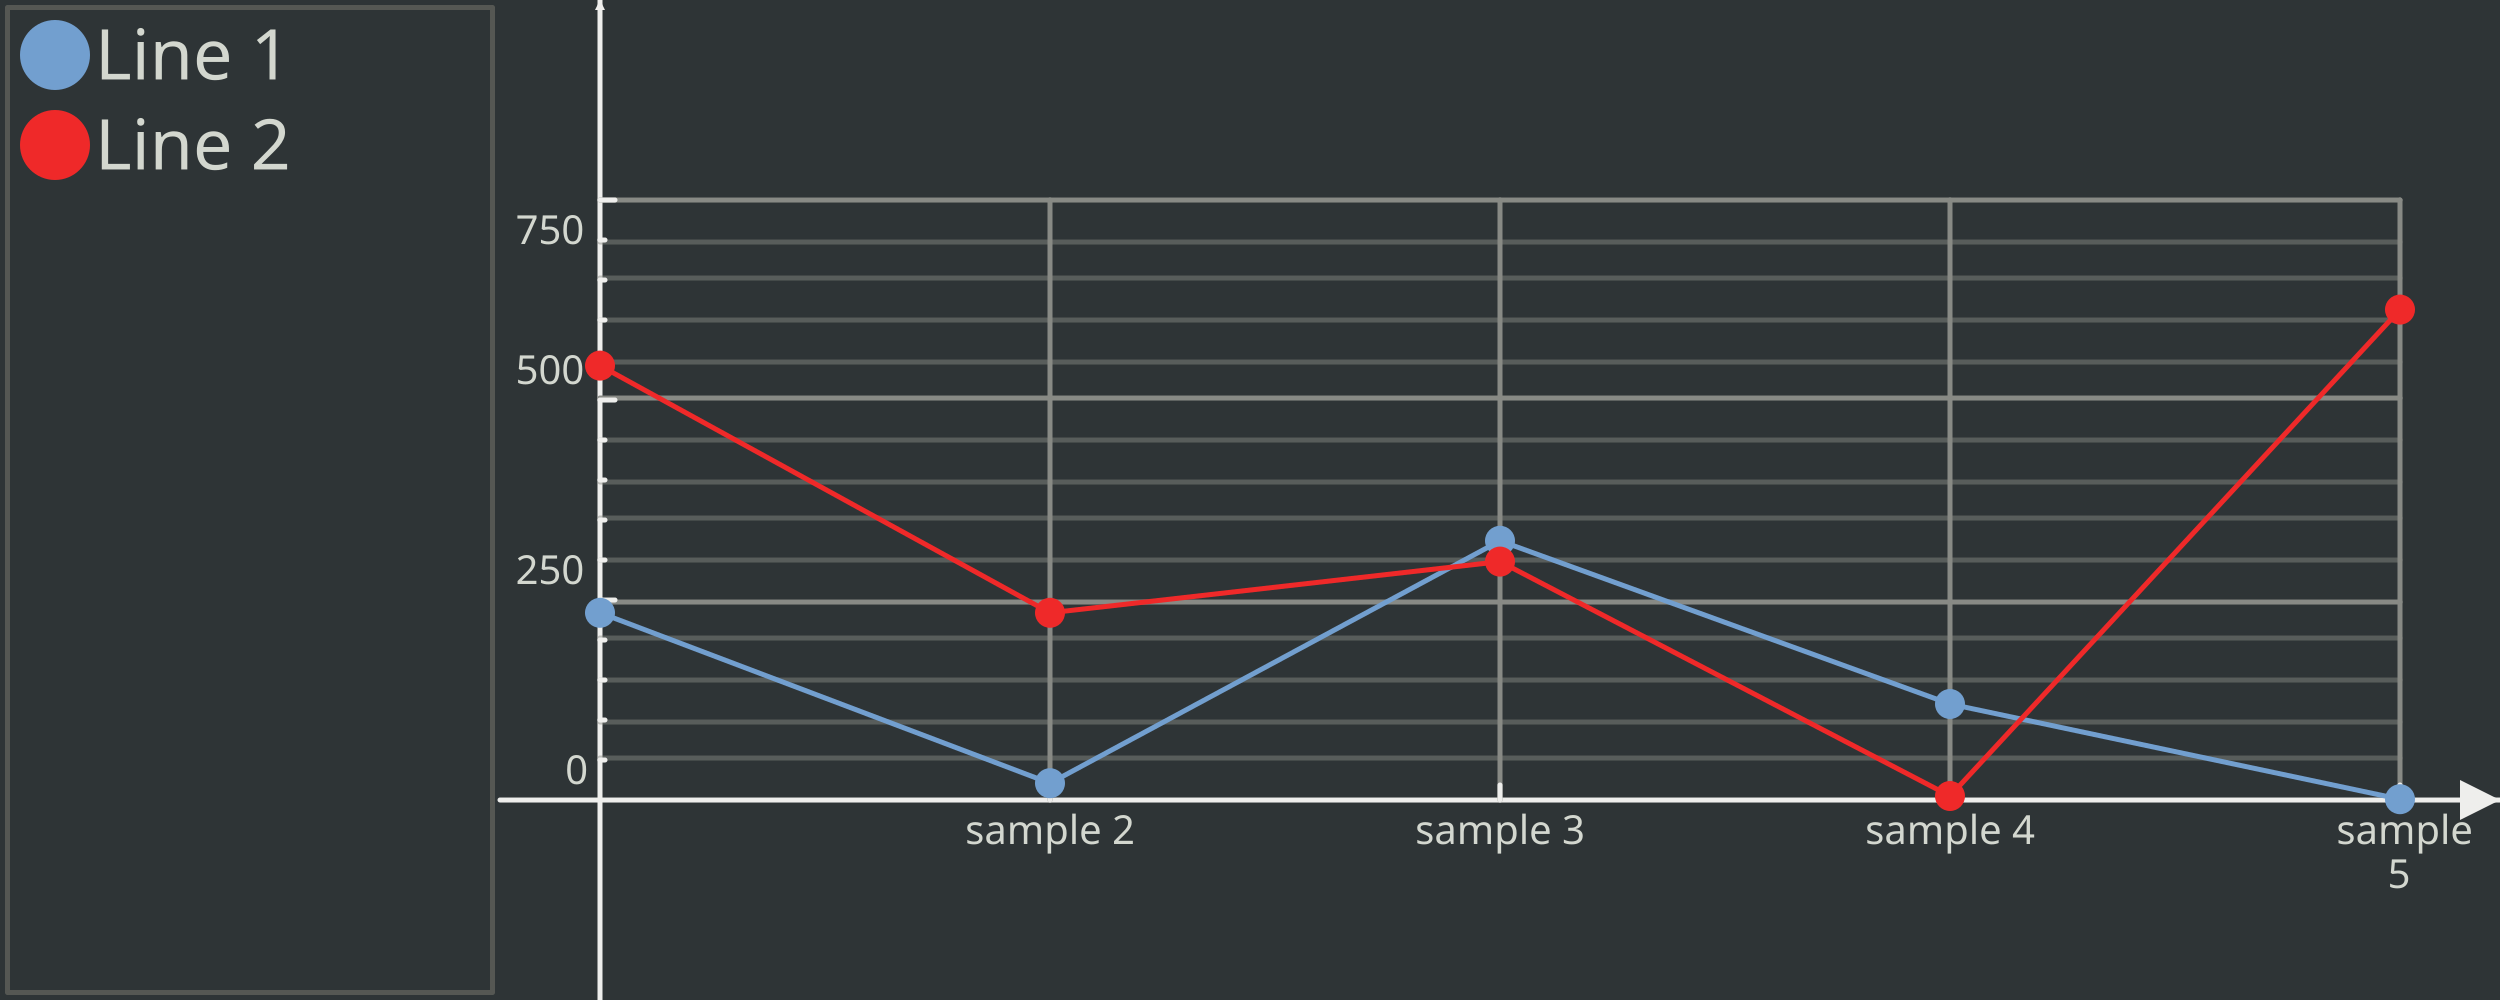
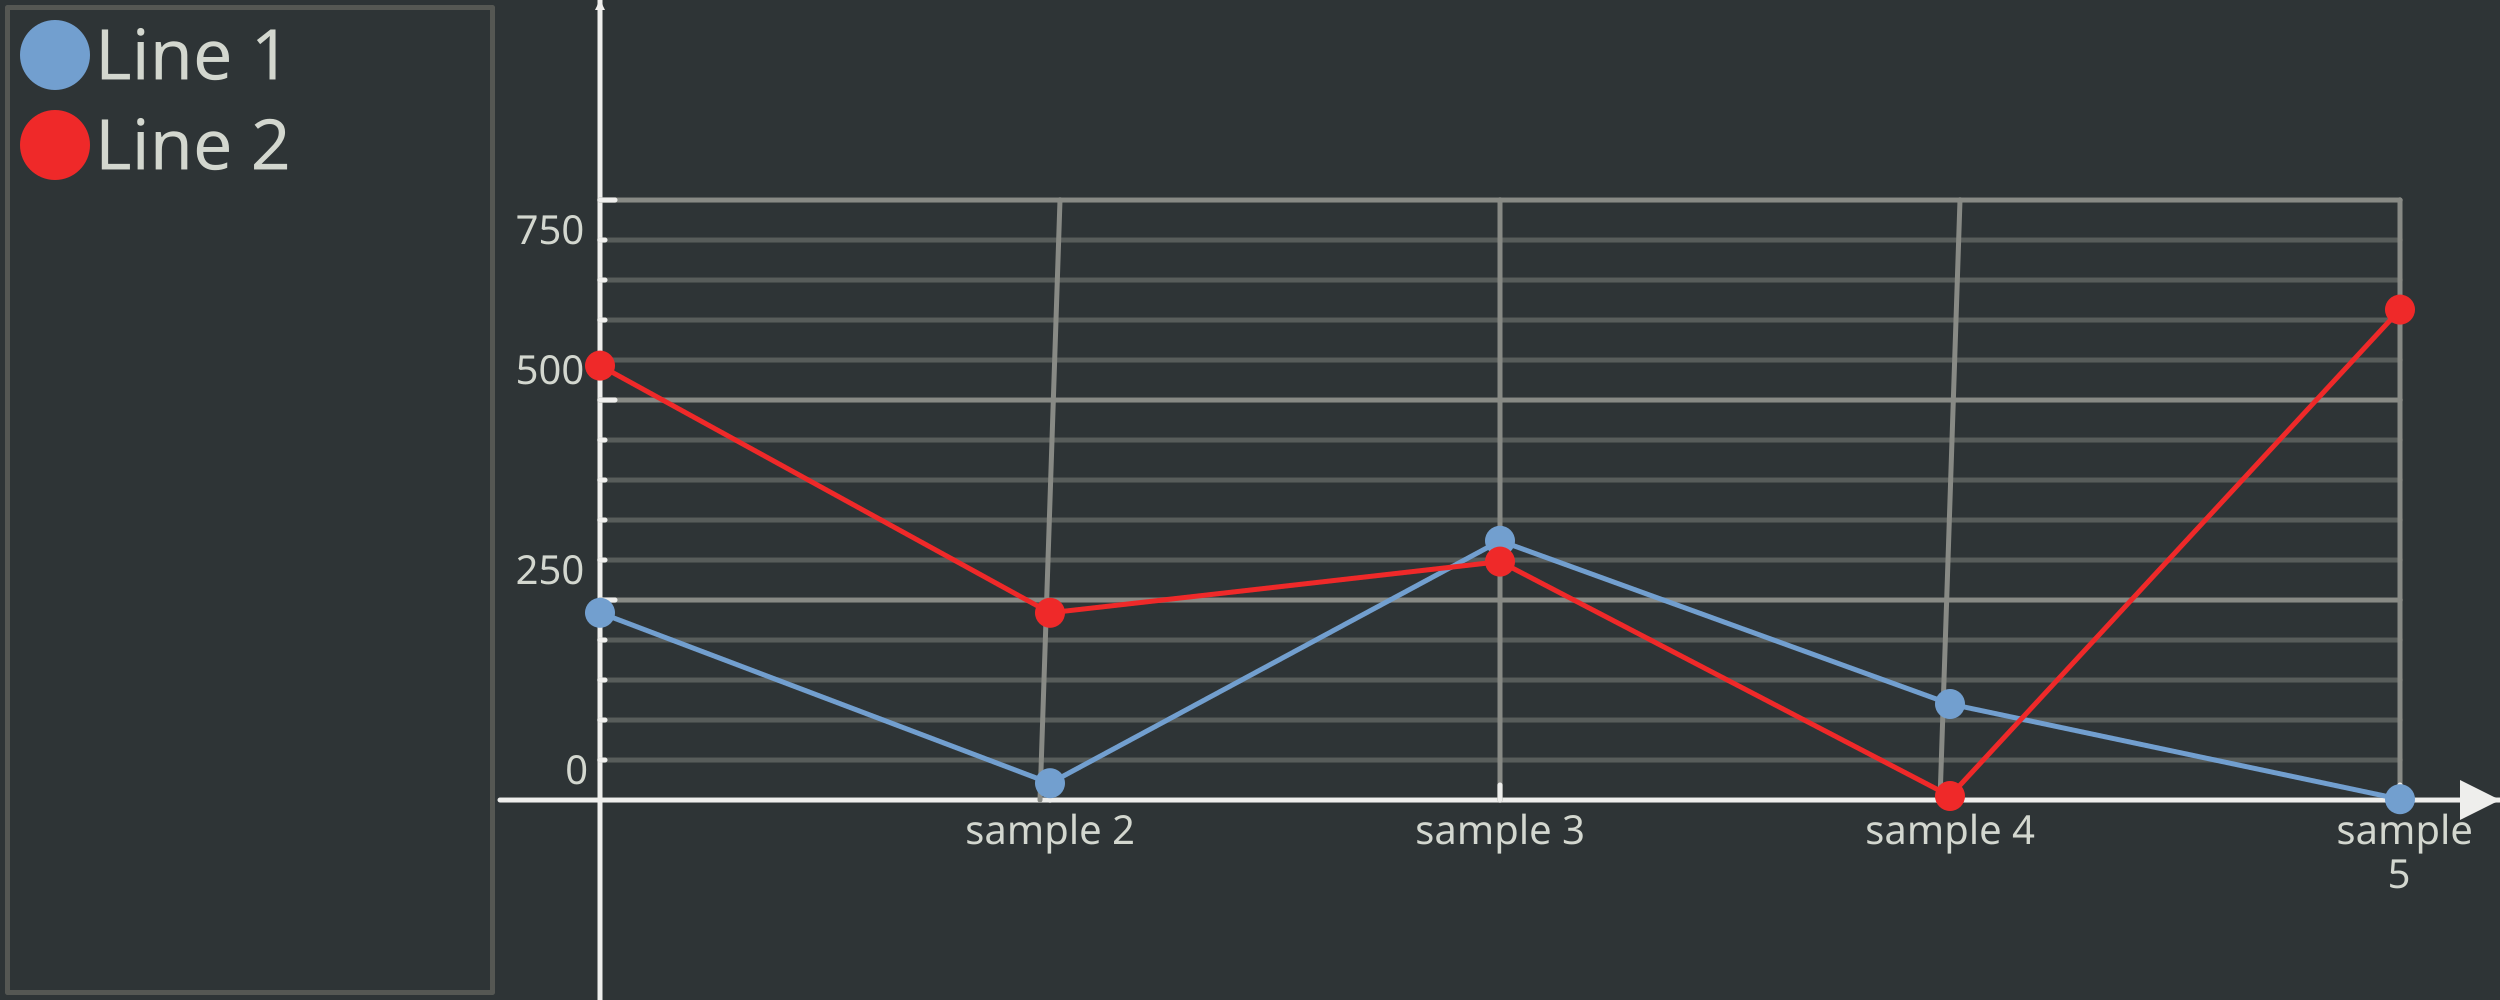
<svg xmlns="http://www.w3.org/2000/svg" width="500" height="200" version="1.0" id="ezcGraph">
  <defs />
  <g id="ezcGraphChart" color-rendering="optimizeQuality" shape-rendering="geometricPrecision" text-rendering="optimizeLegibility">
    <path d=" M 0,200 L 0,0 L 500,0 L 500,200 L 0,200 z " style="fill: #2e3436; fill-opacity: 1.00; stroke: none;" id="ezcGraphPolygon_1" />
    <path d=" M 1,199 L 1,1 L 99,1 L 99,199 L 1,199 z " style="fill: #000000; fill-opacity: 0.00; stroke: none;" id="ezcGraphPolygon_2" />
    <path d=" M 1.5,1.5 L 98.5,1.5 L 98.5,198.5 L 1.5,198.5 L 1.5,1.5 z " style="fill: none; stroke: #555753; stroke-width: 1; stroke-opacity: 1.00; stroke-linecap: round; stroke-linejoin: round;" id="ezcGraphPolygon_3" />
    <ellipse cx="11" cy="11" rx="7" ry="7" style="fill: #729fcf; fill-opacity: 1.00; stroke: none;" id="ezcGraphCircle_4" />
    <ellipse cx="11" cy="29" rx="7" ry="7" style="fill: #ef2929; fill-opacity: 1.00; stroke: none;" id="ezcGraphCircle_6" />
    <path d=" M 100,160 L 500,160" style="fill: none; stroke: #eeeeec; stroke-width: 1; stroke-opacity: 1.00; stroke-linecap: round; stroke-linejoin: round;" id="ezcGraphLine_8" />
    <path d=" M 492,164 L 500,160 L 492,156 L 492,164 z " style="fill: #eeeeec; fill-opacity: 1.00; stroke: none;" id="ezcGraphPolygon_9" />
    <path d=" M 120,200 L 120,0" style="fill: none; stroke: #eeeeec; stroke-width: 1; stroke-opacity: 1.00; stroke-linecap: round; stroke-linejoin: round;" id="ezcGraphLine_10" />
    <path d=" M 119,2 L 120,0 L 121,2 L 119,2 z " style="fill: #eeeeec; fill-opacity: 1.00; stroke: none;" id="ezcGraphPolygon_11" />
-     <path d=" M 210,40 L 210,160" style="fill: none; stroke: #888a85; stroke-width: 1; stroke-opacity: 1.00; stroke-linecap: round; stroke-linejoin: round;" id="ezcGraphLine_12" />
+     <path d=" M 212,40 L 208,160" style="fill: none; stroke: #888a85; stroke-width: 1; stroke-opacity: 1.00; stroke-linecap: round; stroke-linejoin: round;" id="ezcGraphLine_12" />
    <path d=" M 210,157 L 210,160" style="fill: none; stroke: #eeeeec; stroke-width: 1; stroke-opacity: 1.00; stroke-linecap: round; stroke-linejoin: round;" id="ezcGraphLine_13" />
    <path d=" M 300,40 L 300,160" style="fill: none; stroke: #888a85; stroke-width: 1; stroke-opacity: 1.00; stroke-linecap: round; stroke-linejoin: round;" id="ezcGraphLine_15" />
    <path d=" M 300,157 L 300,160" style="fill: none; stroke: #eeeeec; stroke-width: 1; stroke-opacity: 1.00; stroke-linecap: round; stroke-linejoin: round;" id="ezcGraphLine_16" />
-     <path d=" M 390,40 L 390,160" style="fill: none; stroke: #888a85; stroke-width: 1; stroke-opacity: 1.00; stroke-linecap: round; stroke-linejoin: round;" id="ezcGraphLine_18" />
+     <path d=" M 392,40 L 388,160" style="fill: none; stroke: #888a85; stroke-width: 1; stroke-opacity: 1.00; stroke-linecap: round; stroke-linejoin: round;" id="ezcGraphLine_18" />
    <path d=" M 390,157 L 390,160" style="fill: none; stroke: #eeeeec; stroke-width: 1; stroke-opacity: 1.00; stroke-linecap: round; stroke-linejoin: round;" id="ezcGraphLine_19" />
    <path d=" M 480,40 L 480,160" style="fill: none; stroke: #888a85; stroke-width: 1; stroke-opacity: 1.00; stroke-linecap: round; stroke-linejoin: round;" id="ezcGraphLine_21" />
    <path d=" M 480,157 L 480,160" style="fill: none; stroke: #eeeeec; stroke-width: 1; stroke-opacity: 1.00; stroke-linecap: round; stroke-linejoin: round;" id="ezcGraphLine_22" />
-     <path d=" M 120,151.6 L 480,151.6" style="fill: none; stroke: #888a85; stroke-width: 1; stroke-opacity: 0.47; stroke-linecap: round; stroke-linejoin: round;" id="ezcGraphLine_25" />
+     <path d=" M 120,152 L 480,152" style="fill: none; stroke: #888a85; stroke-width: 1; stroke-opacity: 0.47; stroke-linecap: round; stroke-linejoin: round;" id="ezcGraphLine_25" />
    <path d=" M 120,152 L 121,152" style="fill: none; stroke: #eeeeec; stroke-width: 1; stroke-opacity: 1.00; stroke-linecap: round; stroke-linejoin: round;" id="ezcGraphLine_26" />
-     <path d=" M 120,144.4 L 480,144.4" style="fill: none; stroke: #888a85; stroke-width: 1; stroke-opacity: 0.47; stroke-linecap: round; stroke-linejoin: round;" id="ezcGraphLine_27" />
+     <path d=" M 120,144 L 480,144" style="fill: none; stroke: #888a85; stroke-width: 1; stroke-opacity: 0.47; stroke-linecap: round; stroke-linejoin: round;" id="ezcGraphLine_27" />
    <path d=" M 120,144 L 121,144" style="fill: none; stroke: #eeeeec; stroke-width: 1; stroke-opacity: 1.00; stroke-linecap: round; stroke-linejoin: round;" id="ezcGraphLine_28" />
    <path d=" M 120,136 L 480,136" style="fill: none; stroke: #888a85; stroke-width: 1; stroke-opacity: 0.47; stroke-linecap: round; stroke-linejoin: round;" id="ezcGraphLine_29" />
    <path d=" M 120,136 L 121,136" style="fill: none; stroke: #eeeeec; stroke-width: 1; stroke-opacity: 1.00; stroke-linecap: round; stroke-linejoin: round;" id="ezcGraphLine_30" />
-     <path d=" M 120,127.6 L 480,127.6" style="fill: none; stroke: #888a85; stroke-width: 1; stroke-opacity: 0.47; stroke-linecap: round; stroke-linejoin: round;" id="ezcGraphLine_31" />
+     <path d=" M 120,128 L 480,128" style="fill: none; stroke: #888a85; stroke-width: 1; stroke-opacity: 0.47; stroke-linecap: round; stroke-linejoin: round;" id="ezcGraphLine_31" />
    <path d=" M 120,128 L 121,128" style="fill: none; stroke: #eeeeec; stroke-width: 1; stroke-opacity: 1.00; stroke-linecap: round; stroke-linejoin: round;" id="ezcGraphLine_32" />
-     <path d=" M 120,120.4 L 480,120.4" style="fill: none; stroke: #888a85; stroke-width: 1; stroke-opacity: 1.00; stroke-linecap: round; stroke-linejoin: round;" id="ezcGraphLine_33" />
+     <path d=" M 120,120 L 480,120" style="fill: none; stroke: #888a85; stroke-width: 1; stroke-opacity: 1.00; stroke-linecap: round; stroke-linejoin: round;" id="ezcGraphLine_33" />
    <path d=" M 120,120 L 123,120" style="fill: none; stroke: #eeeeec; stroke-width: 1; stroke-opacity: 1.00; stroke-linecap: round; stroke-linejoin: round;" id="ezcGraphLine_34" />
    <path d=" M 120,112 L 480,112" style="fill: none; stroke: #888a85; stroke-width: 1; stroke-opacity: 0.47; stroke-linecap: round; stroke-linejoin: round;" id="ezcGraphLine_36" />
    <path d=" M 120,112 L 121,112" style="fill: none; stroke: #eeeeec; stroke-width: 1; stroke-opacity: 1.00; stroke-linecap: round; stroke-linejoin: round;" id="ezcGraphLine_37" />
-     <path d=" M 120,103.6 L 480,103.6" style="fill: none; stroke: #888a85; stroke-width: 1; stroke-opacity: 0.47; stroke-linecap: round; stroke-linejoin: round;" id="ezcGraphLine_38" />
+     <path d=" M 120,104 L 480,104" style="fill: none; stroke: #888a85; stroke-width: 1; stroke-opacity: 0.47; stroke-linecap: round; stroke-linejoin: round;" id="ezcGraphLine_38" />
    <path d=" M 120,104 L 121,104" style="fill: none; stroke: #eeeeec; stroke-width: 1; stroke-opacity: 1.00; stroke-linecap: round; stroke-linejoin: round;" id="ezcGraphLine_39" />
-     <path d=" M 120,96.4 L 480,96.4" style="fill: none; stroke: #888a85; stroke-width: 1; stroke-opacity: 0.47; stroke-linecap: round; stroke-linejoin: round;" id="ezcGraphLine_40" />
+     <path d=" M 120,96 L 480,96" style="fill: none; stroke: #888a85; stroke-width: 1; stroke-opacity: 0.47; stroke-linecap: round; stroke-linejoin: round;" id="ezcGraphLine_40" />
    <path d=" M 120,96 L 121,96" style="fill: none; stroke: #eeeeec; stroke-width: 1; stroke-opacity: 1.00; stroke-linecap: round; stroke-linejoin: round;" id="ezcGraphLine_41" />
    <path d=" M 120,88 L 480,88" style="fill: none; stroke: #888a85; stroke-width: 1; stroke-opacity: 0.47; stroke-linecap: round; stroke-linejoin: round;" id="ezcGraphLine_42" />
    <path d=" M 120,88 L 121,88" style="fill: none; stroke: #eeeeec; stroke-width: 1; stroke-opacity: 1.00; stroke-linecap: round; stroke-linejoin: round;" id="ezcGraphLine_43" />
-     <path d=" M 120,79.6 L 480,79.6" style="fill: none; stroke: #888a85; stroke-width: 1; stroke-opacity: 1.00; stroke-linecap: round; stroke-linejoin: round;" id="ezcGraphLine_44" />
+     <path d=" M 120,80 L 480,80" style="fill: none; stroke: #888a85; stroke-width: 1; stroke-opacity: 1.00; stroke-linecap: round; stroke-linejoin: round;" id="ezcGraphLine_44" />
    <path d=" M 120,80 L 123,80" style="fill: none; stroke: #eeeeec; stroke-width: 1; stroke-opacity: 1.00; stroke-linecap: round; stroke-linejoin: round;" id="ezcGraphLine_45" />
-     <path d=" M 120,72.4 L 480,72.4" style="fill: none; stroke: #888a85; stroke-width: 1; stroke-opacity: 0.47; stroke-linecap: round; stroke-linejoin: round;" id="ezcGraphLine_47" />
+     <path d=" M 120,72 L 480,72" style="fill: none; stroke: #888a85; stroke-width: 1; stroke-opacity: 0.47; stroke-linecap: round; stroke-linejoin: round;" id="ezcGraphLine_47" />
    <path d=" M 120,72 L 121,72" style="fill: none; stroke: #eeeeec; stroke-width: 1; stroke-opacity: 1.00; stroke-linecap: round; stroke-linejoin: round;" id="ezcGraphLine_48" />
    <path d=" M 120,64 L 480,64" style="fill: none; stroke: #888a85; stroke-width: 1; stroke-opacity: 0.47; stroke-linecap: round; stroke-linejoin: round;" id="ezcGraphLine_49" />
    <path d=" M 120,64 L 121,64" style="fill: none; stroke: #eeeeec; stroke-width: 1; stroke-opacity: 1.00; stroke-linecap: round; stroke-linejoin: round;" id="ezcGraphLine_50" />
-     <path d=" M 120,55.6 L 480,55.6" style="fill: none; stroke: #888a85; stroke-width: 1; stroke-opacity: 0.47; stroke-linecap: round; stroke-linejoin: round;" id="ezcGraphLine_51" />
+     <path d=" M 120,56 L 480,56" style="fill: none; stroke: #888a85; stroke-width: 1; stroke-opacity: 0.47; stroke-linecap: round; stroke-linejoin: round;" id="ezcGraphLine_51" />
    <path d=" M 120,56 L 121,56" style="fill: none; stroke: #eeeeec; stroke-width: 1; stroke-opacity: 1.00; stroke-linecap: round; stroke-linejoin: round;" id="ezcGraphLine_52" />
-     <path d=" M 120,48.4 L 480,48.4" style="fill: none; stroke: #888a85; stroke-width: 1; stroke-opacity: 0.47; stroke-linecap: round; stroke-linejoin: round;" id="ezcGraphLine_53" />
+     <path d=" M 120,48 L 480,48" style="fill: none; stroke: #888a85; stroke-width: 1; stroke-opacity: 0.47; stroke-linecap: round; stroke-linejoin: round;" id="ezcGraphLine_53" />
    <path d=" M 120,48 L 121,48" style="fill: none; stroke: #eeeeec; stroke-width: 1; stroke-opacity: 1.00; stroke-linecap: round; stroke-linejoin: round;" id="ezcGraphLine_54" />
    <path d=" M 120,40 L 480,40" style="fill: none; stroke: #888a85; stroke-width: 1; stroke-opacity: 1.00; stroke-linecap: round; stroke-linejoin: round;" id="ezcGraphLine_55" />
    <path d=" M 120,40 L 123,40" style="fill: none; stroke: #eeeeec; stroke-width: 1; stroke-opacity: 1.00; stroke-linecap: round; stroke-linejoin: round;" id="ezcGraphLine_56" />
    <path d=" M 120,122.56 L 120,122.56" style="fill: none; stroke: #729fcf; stroke-width: 1; stroke-opacity: 1.00; stroke-linecap: round; stroke-linejoin: round;" id="ezcGraphLine_58" />
    <path d=" M 120,122.56 L 210,156.64" style="fill: none; stroke: #729fcf; stroke-width: 1; stroke-opacity: 1.00; stroke-linecap: round; stroke-linejoin: round;" id="ezcGraphLine_59" />
    <path d=" M 210,156.64 L 300,108.16" style="fill: none; stroke: #729fcf; stroke-width: 1; stroke-opacity: 1.00; stroke-linecap: round; stroke-linejoin: round;" id="ezcGraphLine_60" />
    <path d=" M 300,108.16 L 390,140.8" style="fill: none; stroke: #729fcf; stroke-width: 1; stroke-opacity: 1.00; stroke-linecap: round; stroke-linejoin: round;" id="ezcGraphLine_61" />
    <path d=" M 390,140.8 L 480,159.84" style="fill: none; stroke: #729fcf; stroke-width: 1; stroke-opacity: 1.00; stroke-linecap: round; stroke-linejoin: round;" id="ezcGraphLine_62" />
    <path d=" M 120,73.12 L 120,73.12" style="fill: none; stroke: #ef2929; stroke-width: 1; stroke-opacity: 1.00; stroke-linecap: round; stroke-linejoin: round;" id="ezcGraphLine_63" />
    <path d=" M 120,73.12 L 210,122.56" style="fill: none; stroke: #ef2929; stroke-width: 1; stroke-opacity: 1.00; stroke-linecap: round; stroke-linejoin: round;" id="ezcGraphLine_64" />
    <path d=" M 210,122.56 L 300,112.32" style="fill: none; stroke: #ef2929; stroke-width: 1; stroke-opacity: 1.00; stroke-linecap: round; stroke-linejoin: round;" id="ezcGraphLine_65" />
    <path d=" M 300,112.32 L 390,159.2" style="fill: none; stroke: #ef2929; stroke-width: 1; stroke-opacity: 1.00; stroke-linecap: round; stroke-linejoin: round;" id="ezcGraphLine_66" />
    <path d=" M 390,159.2 L 480,61.92" style="fill: none; stroke: #ef2929; stroke-width: 1; stroke-opacity: 1.00; stroke-linecap: round; stroke-linejoin: round;" id="ezcGraphLine_67" />
    <ellipse cx="120" cy="122.56" rx="3" ry="3" style="fill: #729fcf; fill-opacity: 1.00; stroke: none;" id="ezcGraphCircle_68" />
    <ellipse cx="210" cy="156.64" rx="3" ry="3" style="fill: #729fcf; fill-opacity: 1.00; stroke: none;" id="ezcGraphCircle_69" />
    <ellipse cx="300" cy="108.16" rx="3" ry="3" style="fill: #729fcf; fill-opacity: 1.00; stroke: none;" id="ezcGraphCircle_70" />
    <ellipse cx="390" cy="140.8" rx="3" ry="3" style="fill: #729fcf; fill-opacity: 1.00; stroke: none;" id="ezcGraphCircle_71" />
    <ellipse cx="480" cy="159.84" rx="3" ry="3" style="fill: #729fcf; fill-opacity: 1.00; stroke: none;" id="ezcGraphCircle_72" />
    <ellipse cx="120" cy="73.12" rx="3" ry="3" style="fill: #ef2929; fill-opacity: 1.00; stroke: none;" id="ezcGraphCircle_73" />
    <ellipse cx="210" cy="122.56" rx="3" ry="3" style="fill: #ef2929; fill-opacity: 1.00; stroke: none;" id="ezcGraphCircle_74" />
    <ellipse cx="300" cy="112.32" rx="3" ry="3" style="fill: #ef2929; fill-opacity: 1.00; stroke: none;" id="ezcGraphCircle_75" />
    <ellipse cx="390" cy="159.2" rx="3" ry="3" style="fill: #ef2929; fill-opacity: 1.00; stroke: none;" id="ezcGraphCircle_76" />
    <ellipse cx="480" cy="61.92" rx="3" ry="3" style="fill: #ef2929; fill-opacity: 1.00; stroke: none;" id="ezcGraphCircle_77" />
    <g id="ezcGraphTextBox_5">
      <path d=" M 18.5,19 L 18.5,3.5 L 64.52,3.5 L 64.52,19 L 18.5,19 z " style="fill: #ffffff; fill-opacity: 0.00; stroke: none;" id="ezcGraphPolygon_78" />
      <text id="ezcGraphTextBox_5_text" x="19" text-length="44.52px" y="15.9" style="font-size: 14px; font-family: sans-serif; fill: #d3d7cf; fill-opacity: 1.00; stroke: none;">Line 1</text>
    </g>
    <g id="ezcGraphTextBox_7">
      <path d=" M 18.5,37 L 18.5,21.5 L 64.52,21.5 L 64.52,37 L 18.5,37 z " style="fill: #ffffff; fill-opacity: 0.00; stroke: none;" id="ezcGraphPolygon_79" />
      <text id="ezcGraphTextBox_7_text" x="19" text-length="44.52px" y="33.9" style="font-size: 14px; font-family: sans-serif; fill: #d3d7cf; fill-opacity: 1.00; stroke: none;">Line 2</text>
    </g>
    <g id="ezcGraphTextBox_14">
      <path d=" M 192.54,171 L 192.54,161.5 L 227.96,161.5 L 227.96,171 L 192.54,171 z " style="fill: #ffffff; fill-opacity: 0.00; stroke: none;" id="ezcGraphPolygon_80" />
      <text id="ezcGraphTextBox_14_text" x="193.04" text-length="33.92px" y="168.8" style="font-size: 8px; font-family: sans-serif; fill: #d3d7cf; fill-opacity: 1.00; stroke: none;">sample 2</text>
    </g>
    <g id="ezcGraphTextBox_17">
      <path d=" M 282.54,171 L 282.54,161.5 L 317.96,161.5 L 317.96,171 L 282.54,171 z " style="fill: #ffffff; fill-opacity: 0.00; stroke: none;" id="ezcGraphPolygon_81" />
      <text id="ezcGraphTextBox_17_text" x="283.04" text-length="33.92px" y="168.8" style="font-size: 8px; font-family: sans-serif; fill: #d3d7cf; fill-opacity: 1.00; stroke: none;">sample 3</text>
    </g>
    <g id="ezcGraphTextBox_20">
      <path d=" M 372.54,171 L 372.54,161.5 L 407.96,161.5 L 407.96,171 L 372.54,171 z " style="fill: #ffffff; fill-opacity: 0.00; stroke: none;" id="ezcGraphPolygon_82" />
      <text id="ezcGraphTextBox_20_text" x="373.04" text-length="33.92px" y="168.8" style="font-size: 8px; font-family: sans-serif; fill: #d3d7cf; fill-opacity: 1.00; stroke: none;">sample 4</text>
    </g>
    <g id="ezcGraphTextBox_23">
      <path d=" M 466.78,179.1 L 466.78,161.5 L 493.72,161.5 L 493.72,179.1 L 466.78,179.1 z " style="fill: #ffffff; fill-opacity: 0.00; stroke: none;" id="ezcGraphPolygon_83" />
      <text id="ezcGraphTextBox_23_text" x="467.28" text-length="25.44px" y="168.8" style="font-size: 8px; font-family: sans-serif; fill: #d3d7cf; fill-opacity: 1.00; stroke: none;">sample</text>
      <text id="ezcGraphTextBox_23_text" x="477.52" text-length="4.96px" y="177.6" style="font-size: 8px; font-family: sans-serif; fill: #d3d7cf; fill-opacity: 1.00; stroke: none;">5</text>
    </g>
    <g id="ezcGraphTextBox_24">
      <path d=" M 112.54,159 L 112.54,149.5 L 119,149.5 L 119,159 L 112.54,159 z " style="fill: #ffffff; fill-opacity: 0.00; stroke: none;" id="ezcGraphPolygon_84" />
      <text id="ezcGraphTextBox_24_text" x="113.04" text-length="4.96px" y="156.8" style="font-size: 8px; font-family: sans-serif; fill: #d3d7cf; fill-opacity: 1.00; stroke: none;">0</text>
    </g>
    <g id="ezcGraphTextBox_35">
      <path d=" M 102.62,119 L 102.62,109.5 L 119,109.5 L 119,119 L 102.62,119 z " style="fill: #ffffff; fill-opacity: 0.00; stroke: none;" id="ezcGraphPolygon_85" />
      <text id="ezcGraphTextBox_35_text" x="103.12" text-length="14.88px" y="116.8" style="font-size: 8px; font-family: sans-serif; fill: #d3d7cf; fill-opacity: 1.00; stroke: none;">250</text>
    </g>
    <g id="ezcGraphTextBox_46">
      <path d=" M 102.62,79 L 102.62,69.5 L 119,69.5 L 119,79 L 102.62,79 z " style="fill: #ffffff; fill-opacity: 0.00; stroke: none;" id="ezcGraphPolygon_86" />
      <text id="ezcGraphTextBox_46_text" x="103.12" text-length="14.88px" y="76.8" style="font-size: 8px; font-family: sans-serif; fill: #d3d7cf; fill-opacity: 1.00; stroke: none;">500</text>
    </g>
    <g id="ezcGraphTextBox_57">
      <path d=" M 102.62,51 L 102.62,41.5 L 119,41.5 L 119,51 L 102.62,51 z " style="fill: #ffffff; fill-opacity: 0.00; stroke: none;" id="ezcGraphPolygon_87" />
      <text id="ezcGraphTextBox_57_text" x="103.12" text-length="14.88px" y="48.8" style="font-size: 8px; font-family: sans-serif; fill: #d3d7cf; fill-opacity: 1.00; stroke: none;">750</text>
    </g>
  </g>
</svg>
